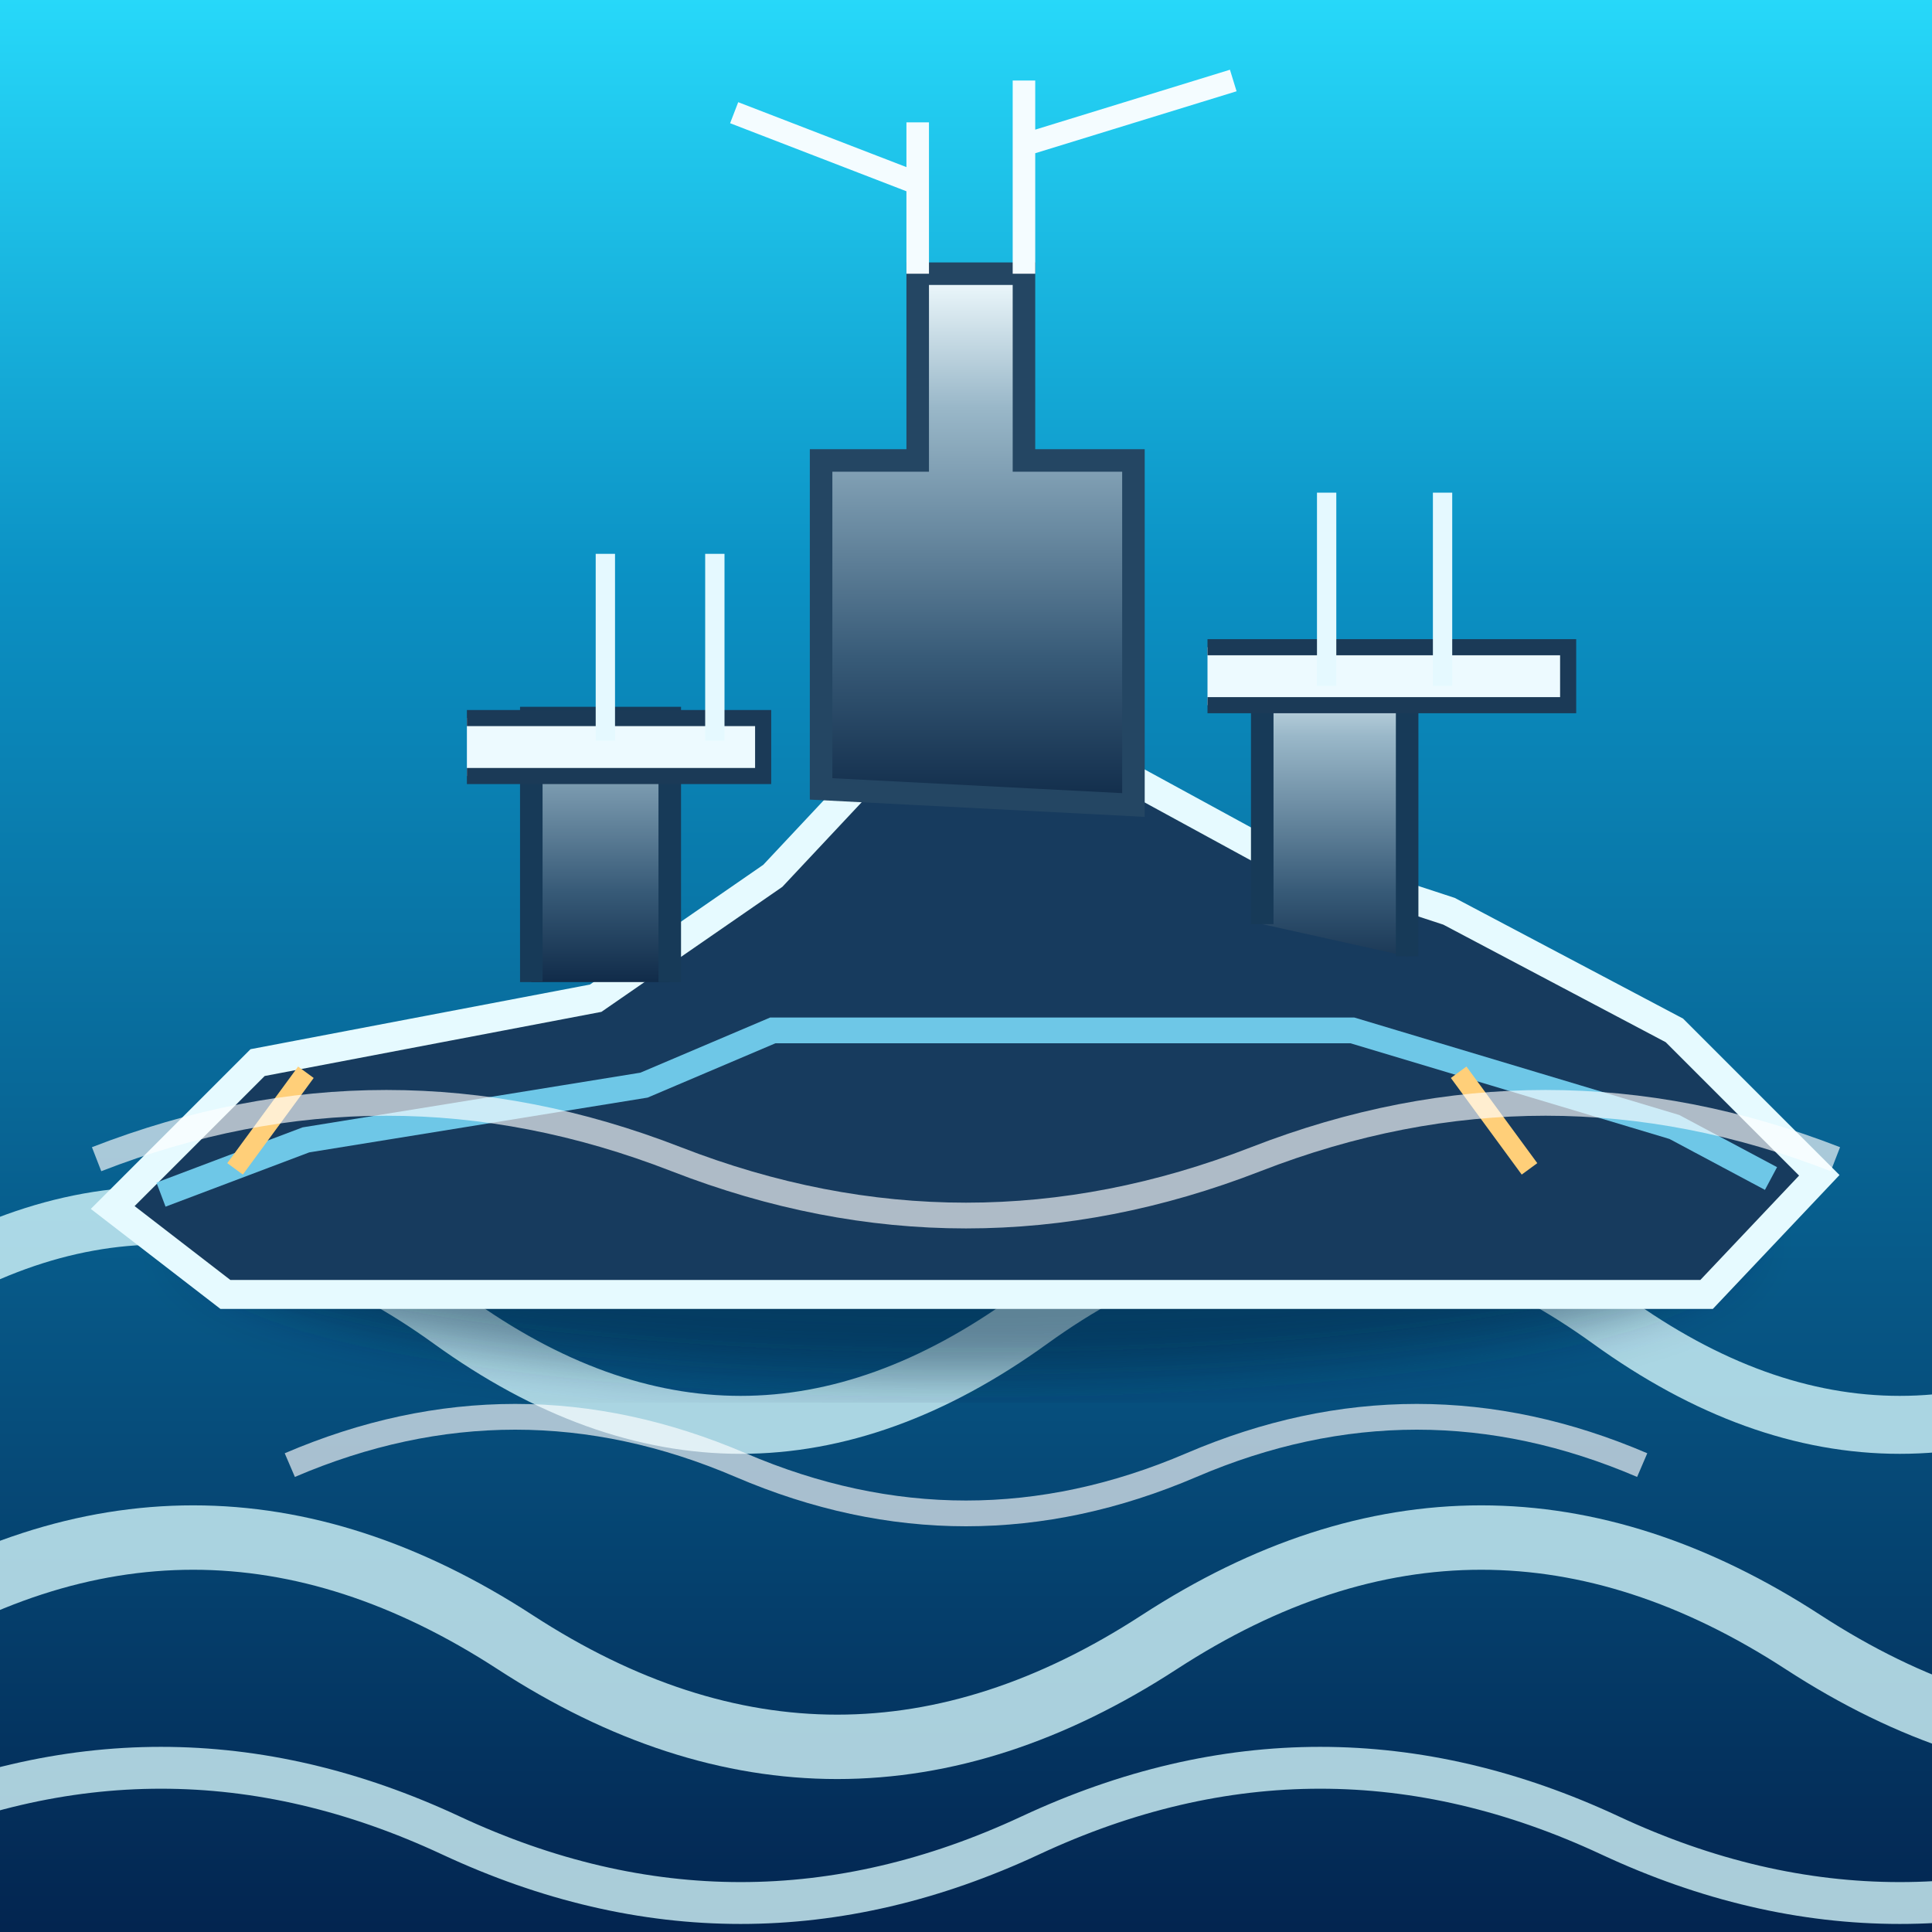
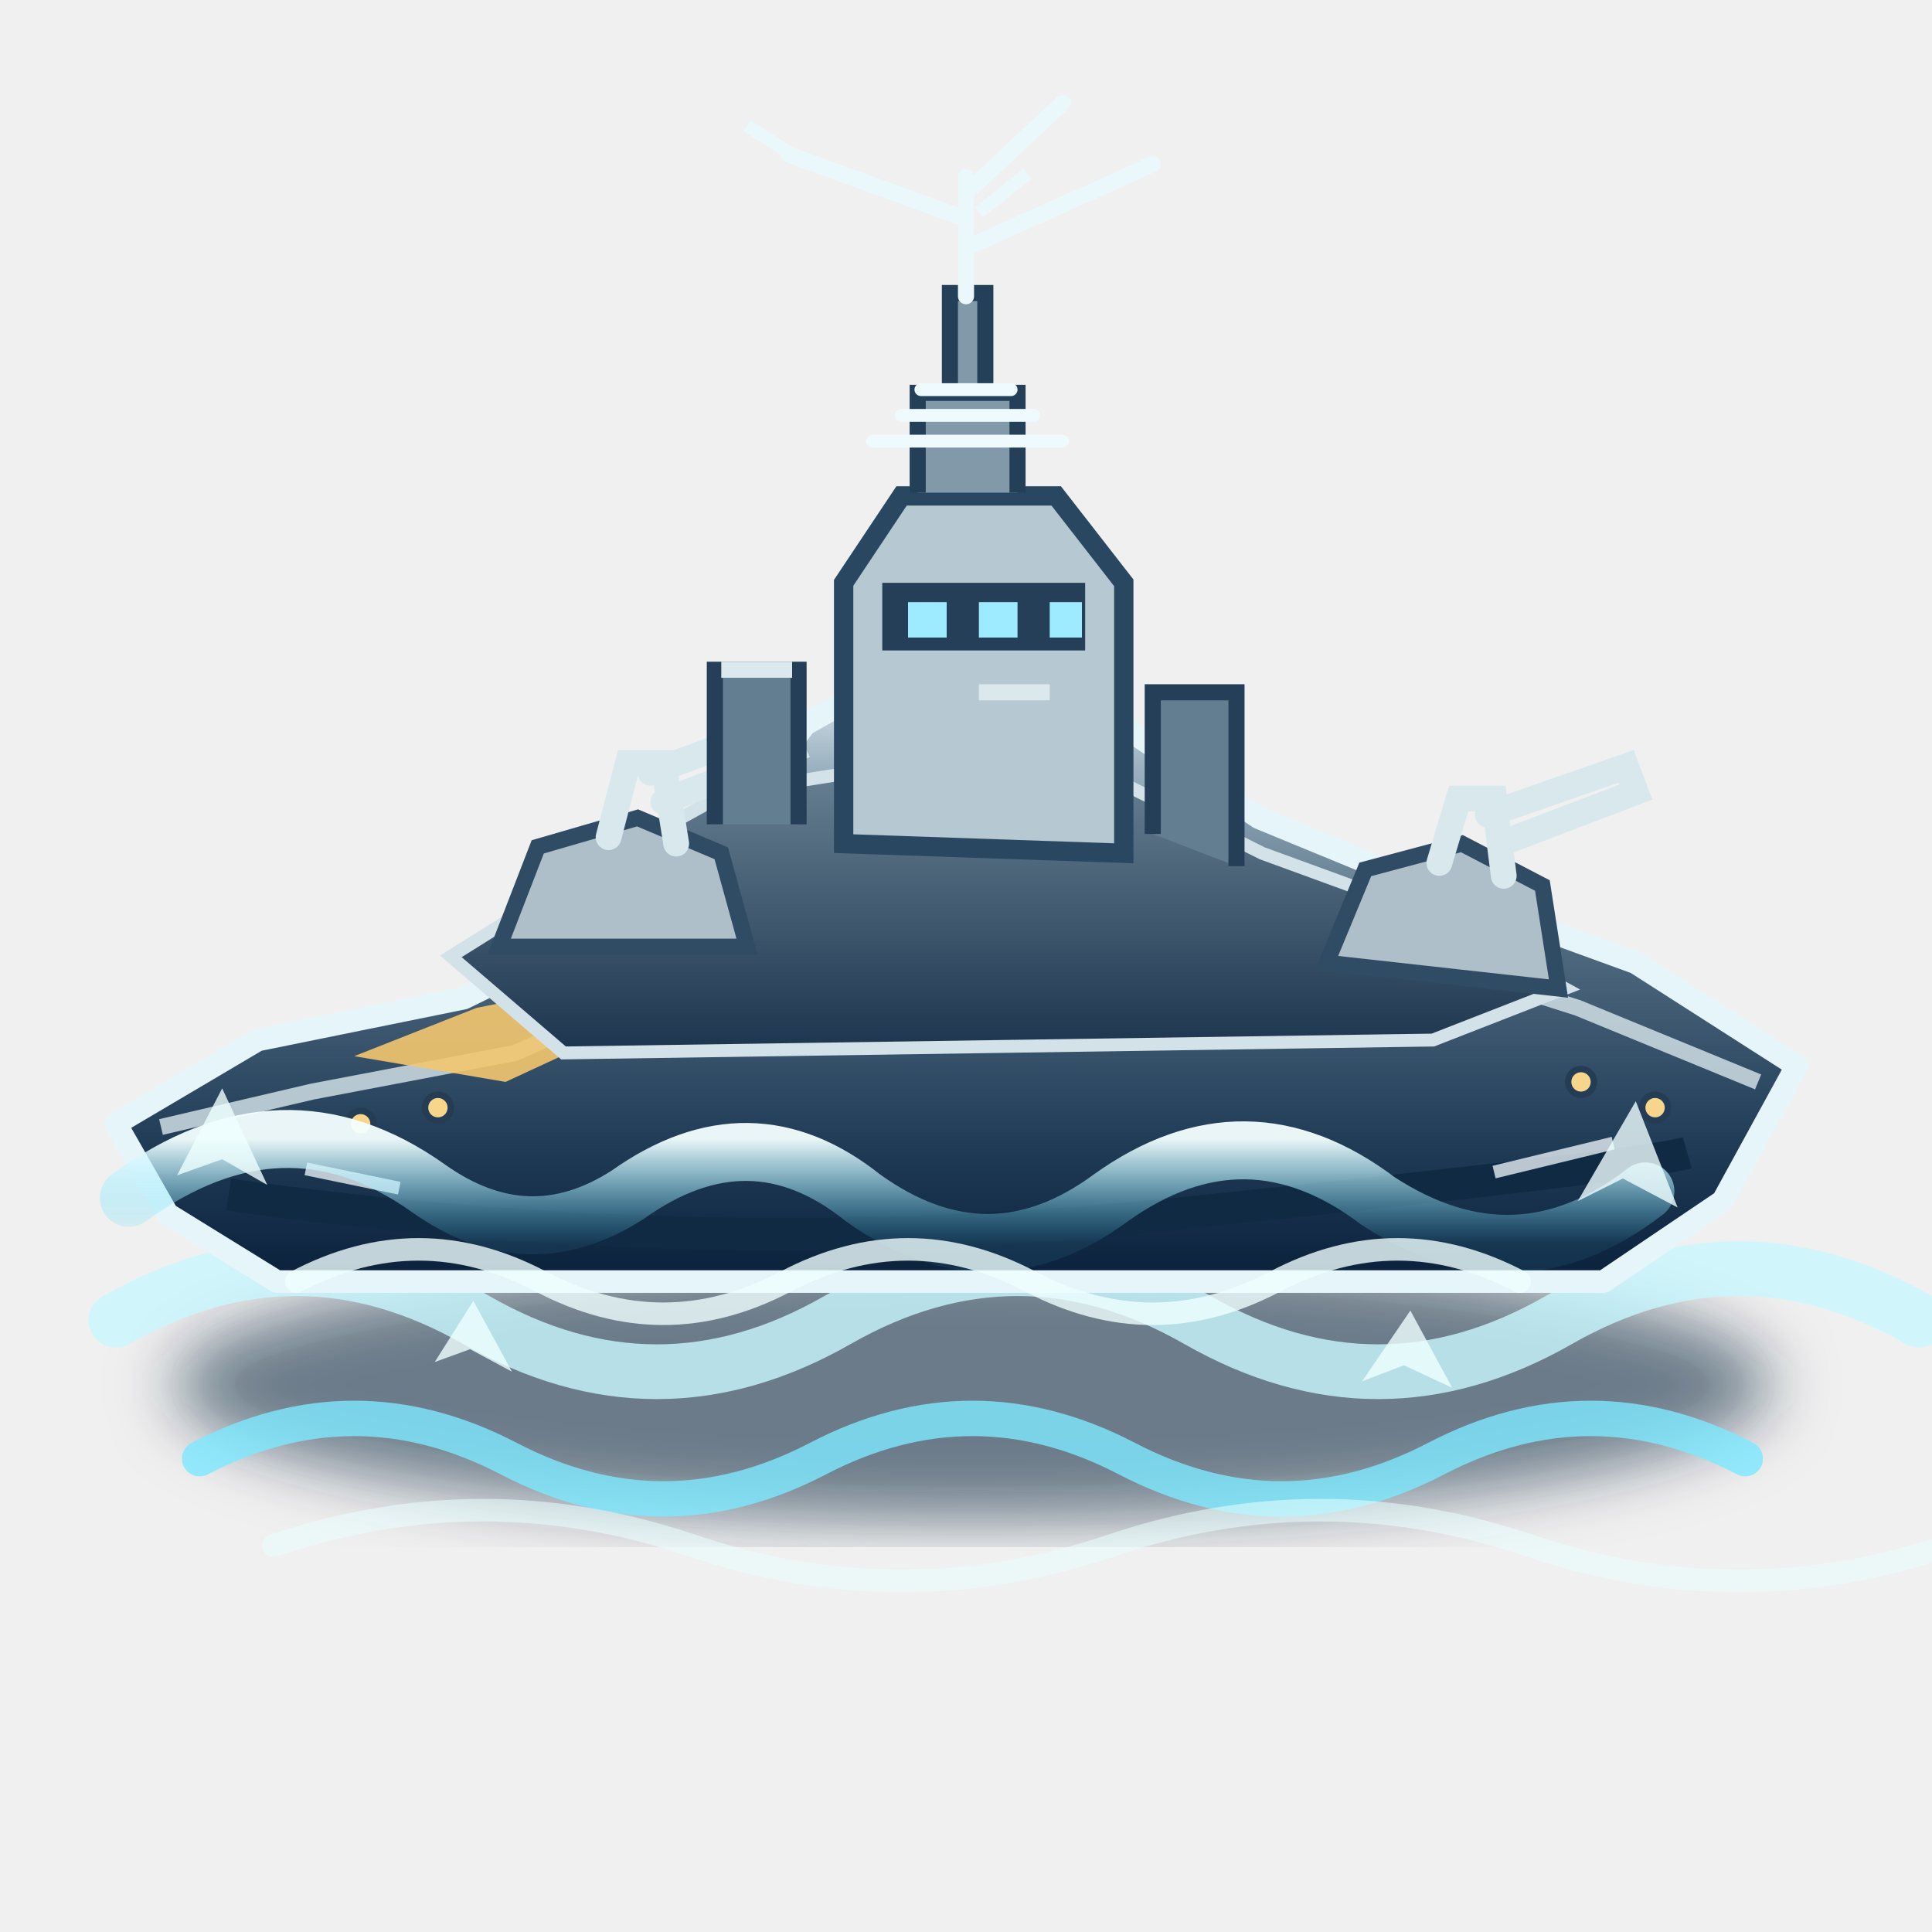
<svg xmlns="http://www.w3.org/2000/svg" viewBox="0 0 600 600">
  <defs>
-     <linearGradient id="sea" x2="0" y2="1">
-       <stop stop-color="#27d9fa" />
-       <stop offset=".3" stop-color="#0b91c4" />
-       <stop offset="1" stop-color="#03244f" />
+     <linearGradient id="hull" x2="0" y2="1">
+       <stop stop-color="#e8f2f5" />
+       <stop offset=".16" stop-color="#9db3c2" />
+       <stop offset=".43" stop-color="#526d82" />
+       <stop offset=".78" stop-color="#203b56" />
+       <stop offset="1" stop-color="#0a203b" />
    </linearGradient>
-     <linearGradient id="steel" x2="0" y2="1">
-       <stop stop-color="#f2fcff" />
-       <stop offset=".25" stop-color="#9ab8c9" />
-       <stop offset=".72" stop-color="#385b78" />
-       <stop offset="1" stop-color="#102b49" />
+     <linearGradient id="deck" x2="0" y2="1">
+       <stop stop-color="#667f91" />
+       <stop offset="1" stop-color="#1c354e" />
+     </linearGradient>
+     <linearGradient id="wake" x2="0" y2="1">
+       <stop stop-color="#f4ffff" stop-opacity=".95" />
+       <stop offset="1" stop-color="#56d9fa" stop-opacity=".08" />
    </linearGradient>
    <filter id="shadow">
-       <feGaussianBlur stdDeviation="8" />
+       <feGaussianBlur stdDeviation="10" />
+     </filter>
+     <filter id="glow">
+       <feGaussianBlur stdDeviation="4" />
    </filter>
  </defs>
-   <rect width="600" height="600" fill="url(#sea)" />
-   <g fill="none" stroke="#d8fbff" stroke-linecap="round" opacity=".78">
-     <path d="M-40 410q90 -65 180 0t180 0t180 0t180 0" stroke-width="18" />
-     <path d="M-40 510q100 -65 200 0t200 0t200 0t200 0" stroke-width="20" />
-     <path d="M-40 570q90 -42 180 0t180 0t180 0t180 0" stroke-width="13" />
+   <ellipse cx="302" cy="430" rx="248" ry="42" fill="#001b36" opacity=".55" filter="url(#shadow)" />
+   <path d="M36 410q56-32 112 0t112 0t112 0t112 0t112 0" fill="none" stroke="#c8f8ff" stroke-width="17" opacity=".8" stroke-linecap="round" />
+   <path d="M62 453q48-25 96 0t96 0t96 0t96 0t96 0" fill="none" stroke="#7de8ff" stroke-width="11" opacity=".8" stroke-linecap="round" />
+   <path d="M85 480q65-22 130 0t130 0t130 0t130 0" fill="none" stroke="#eaffff" stroke-width="7" opacity=".55" stroke-linecap="round" />
+   <g transform="translate(300 245)">
+     <path d="M-264 104L-220 78L-156 65L-111 43L-76 15L-50-20L-18-38L18-38L54-16L91 9L142 30L208 54L258 86L235 128L198 153L-214 153L-248 132Z" fill="url(#hull)" stroke="#e5f5fa" stroke-width="7" stroke-linejoin="round" />
+     <path d="M-250 105L-203 94L-140 82L-91 60L-51 29L-19 8L33 8L76 27L124 47L190 68L246 91" fill="none" stroke="#d8e7ec" stroke-width="5" opacity=".8" />
+     <path d="M-229 126Q-80 147 65 132T224 113" fill="none" stroke="#102a44" stroke-width="10" />
+     <path d="M-190 83L-152 68L-117 61L-102 72L-143 91Z" fill="#f3c66f" opacity=".9" />
+     <path d="M-160 52L-112 22L-74 1L-36-5L42-5L92 20L144 39L186 62L145 78L-125 82Z" fill="url(#deck)" stroke="#d3e2e9" stroke-width="4" />
+     <path d="M-145 49L-133 18L-102 9L-76 20L-68 49Z" fill="#aebfca" stroke="#304c65" stroke-width="5" />
+     <path d="M-111 15L-105-8L-94-8L-90 17M-98-5L-58-20L-54-12L-94 4" fill="none" stroke="#d9e8ed" stroke-width="8" stroke-linecap="round" />
+     <path d="M112 54L124 25L154 17L179 30L184 62Z" fill="#aebfca" stroke="#304c65" stroke-width="5" />
+     <path d="M147 23L153 3L164 3L167 27M162 8L205-7L208 1L166 17" fill="none" stroke="#d9e8ed" stroke-width="8" stroke-linecap="round" />
+     <path d="M-38 17V-64L-20-91H28L49-64V20Z" fill="#b6c8d1" stroke="#294761" stroke-width="6" />
+     <path d="M-26-64H37V-43H-26Z" fill="#253f58" />
+     <path d="M-18-58h12v11h-12zm22 0h12v11H4zm22 0h10v11H26z" fill="#9eeaff" />
+     <path d="M-15-92V-123H16V-92M-5-123V-154H6V-123" fill="#8199a9" stroke="#243f58" stroke-width="5" />
+     <path d="M0-153V-190M0-177L-55-197M0-168L58-194M0-185L30-213" fill="none" stroke="#eaf8fc" stroke-width="5" stroke-linecap="round" />
+     <path d="M-54-197l-14-9m72 27l15-12" stroke="#eaf8fc" stroke-width="4" />
+     <path d="M-78 11V-37H-52V11M58 14V-30H84V24" fill="#637e91" stroke="#253f58" stroke-width="5" />
+     <path d="M-76-37h22m58 7h22" stroke="#dbe9ef" stroke-width="5" />
+     <path d="M-29-108h59M-20-116h41M-14-124h28" stroke="#effaff" stroke-width="4" stroke-linecap="round" />
+     <g fill="#f7d68b" stroke="#243d55" stroke-width="2">
+       <circle cx="-188" cy="104" r="4" />
+       <circle cx="-164" cy="99" r="4" />
+       <circle cx="191" cy="91" r="4" />
+       <circle cx="214" cy="99" r="4" />
+     </g>
+     <path d="M-205 118L-176 124M164 119l37-9" stroke="#f4fbff" stroke-width="4" opacity=".75" />
  </g>
-   <ellipse cx="300" cy="385" rx="240" ry="42" fill="#001a37" opacity=".45" filter="url(#shadow)" />
-   <g transform="translate(300 215)">
-     <path d="M-265 160L-220 115L-115 95L-60 57L-30 25L-8 -35L22 -35L48 25L92 49L150 68L220 105L265 150L230 187L-230 187Z" fill="#173b5e" stroke="#e6faff" stroke-width="9" />
-     <path d="M-250 156L-205 139L-100 122L-60 105L120 105L220 135L250 151" fill="none" stroke="#7edfff" stroke-width="8" opacity=".85" />
-     <path d="M-45 30V-72H-15V-130H18V-72H52V35Z" fill="url(#steel)" stroke="#244663" stroke-width="7" />
-     <path d="M-15 -130V-177M18 -130V-190M-15 -158L-72 -180M18 -170L83 -190" stroke="#f4fcff" stroke-width="7" />
-     <path d="M-135 90V8H-92V90M92 72V-12H137V82" fill="url(#steel)" stroke="#173a58" stroke-width="7" />
-     <path d="M-155 8h92v18h-92M75 -14h112v18H75" fill="#edfaff" stroke="#1b3a57" stroke-width="5" />
-     <path d="M-112 15v-58M-78 15v-58M112 -2v-60M148 -2v-60" stroke="#e5f9ff" stroke-width="6" />
-     <path d="M-205 118l-22 30m380 -30l22 30" stroke="#ffcf79" stroke-width="6" />
-   </g>
-   <g fill="none" stroke="#fff" stroke-width="8" opacity=".65">
-     <path d="M30 360q90 -35 180 0t180 0t180 0" />
-     <path d="M90 455q70 -30 140 0t140 0t140 0" />
+   <path d="M40 372q48-35 93-3q31 22 62 2q38-27 73 1q39 28 77 0q42-30 83 1q43 28 83-3" fill="none" stroke="url(#wake)" stroke-width="18" stroke-linecap="round" />
+   <path d="M92 398q38-20 76 0t76 0t76 0t76 0t76 0" fill="none" stroke="#efffff" stroke-width="7" opacity=".8" stroke-linecap="round" />
+   <g fill="#efffff" opacity=".8">
+     <path d="M55 365l14-27 14 30-14-8z" />
+     <path d="M490 373l18-31 13 33-17-9z" />
+     <path d="M135 423l12-19 12 22-13-7z" />
+     <path d="M423 429l15-22 13 24-15-7z" />
  </g>
</svg>
